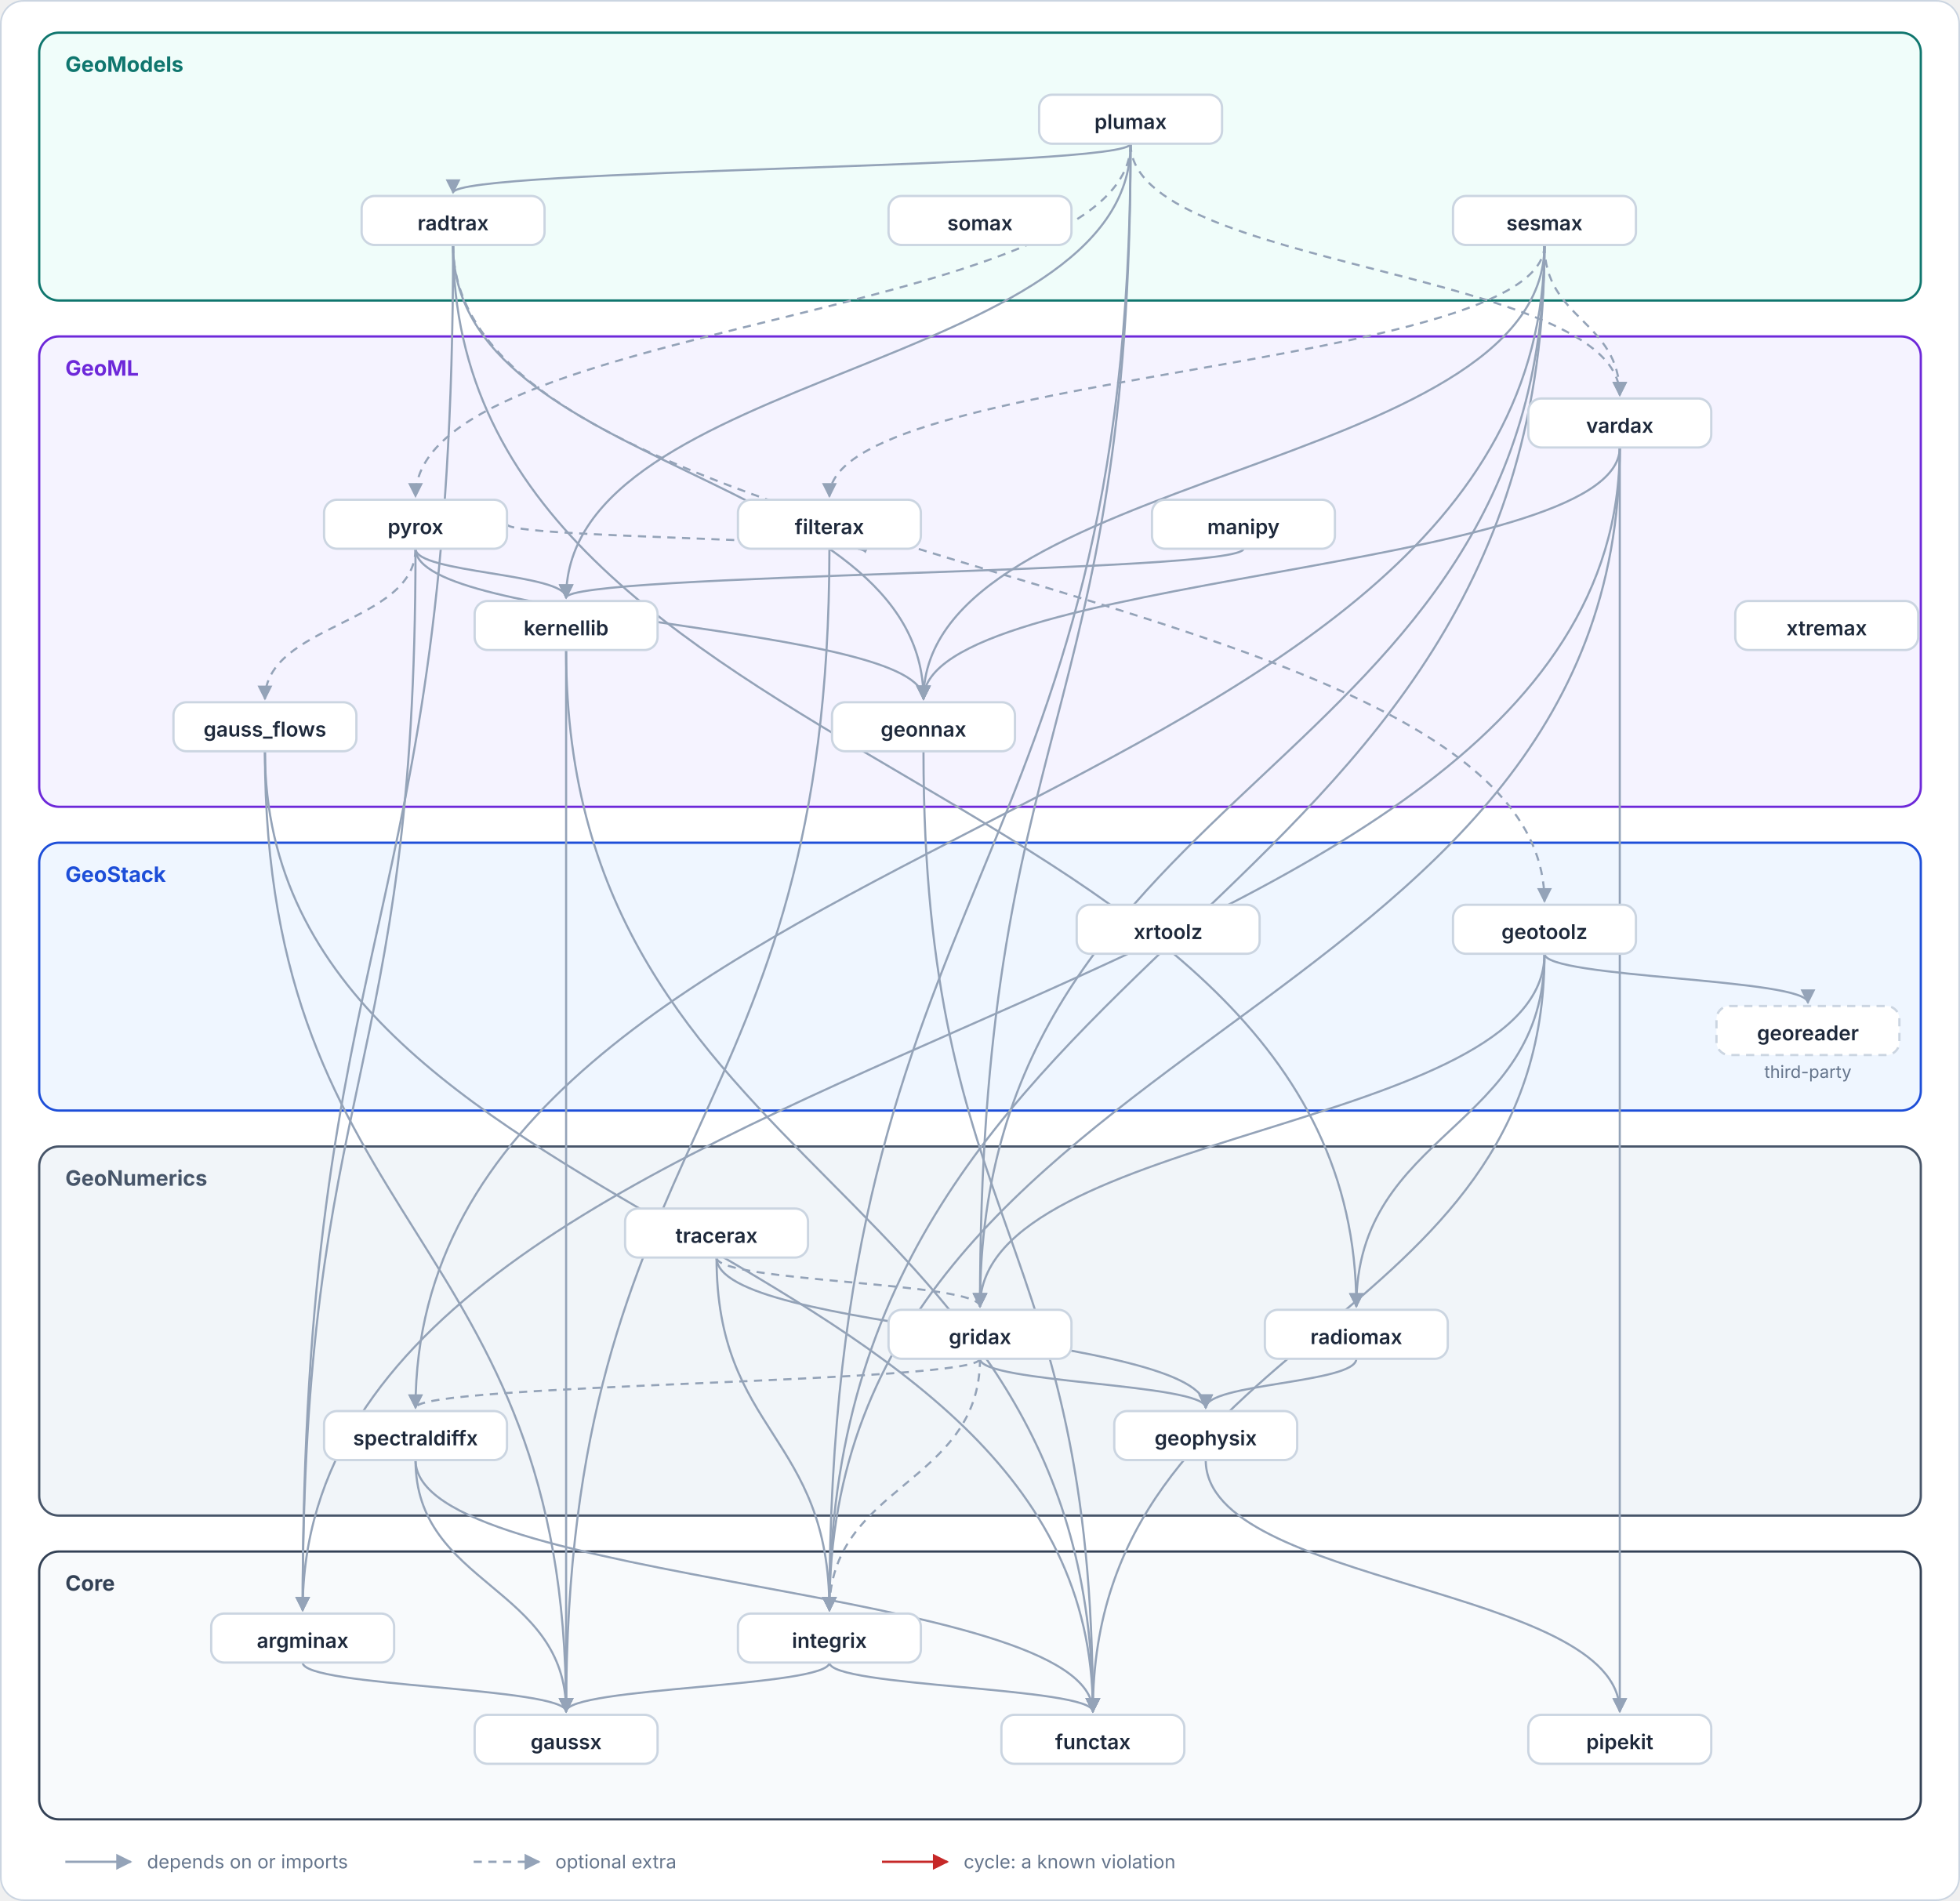
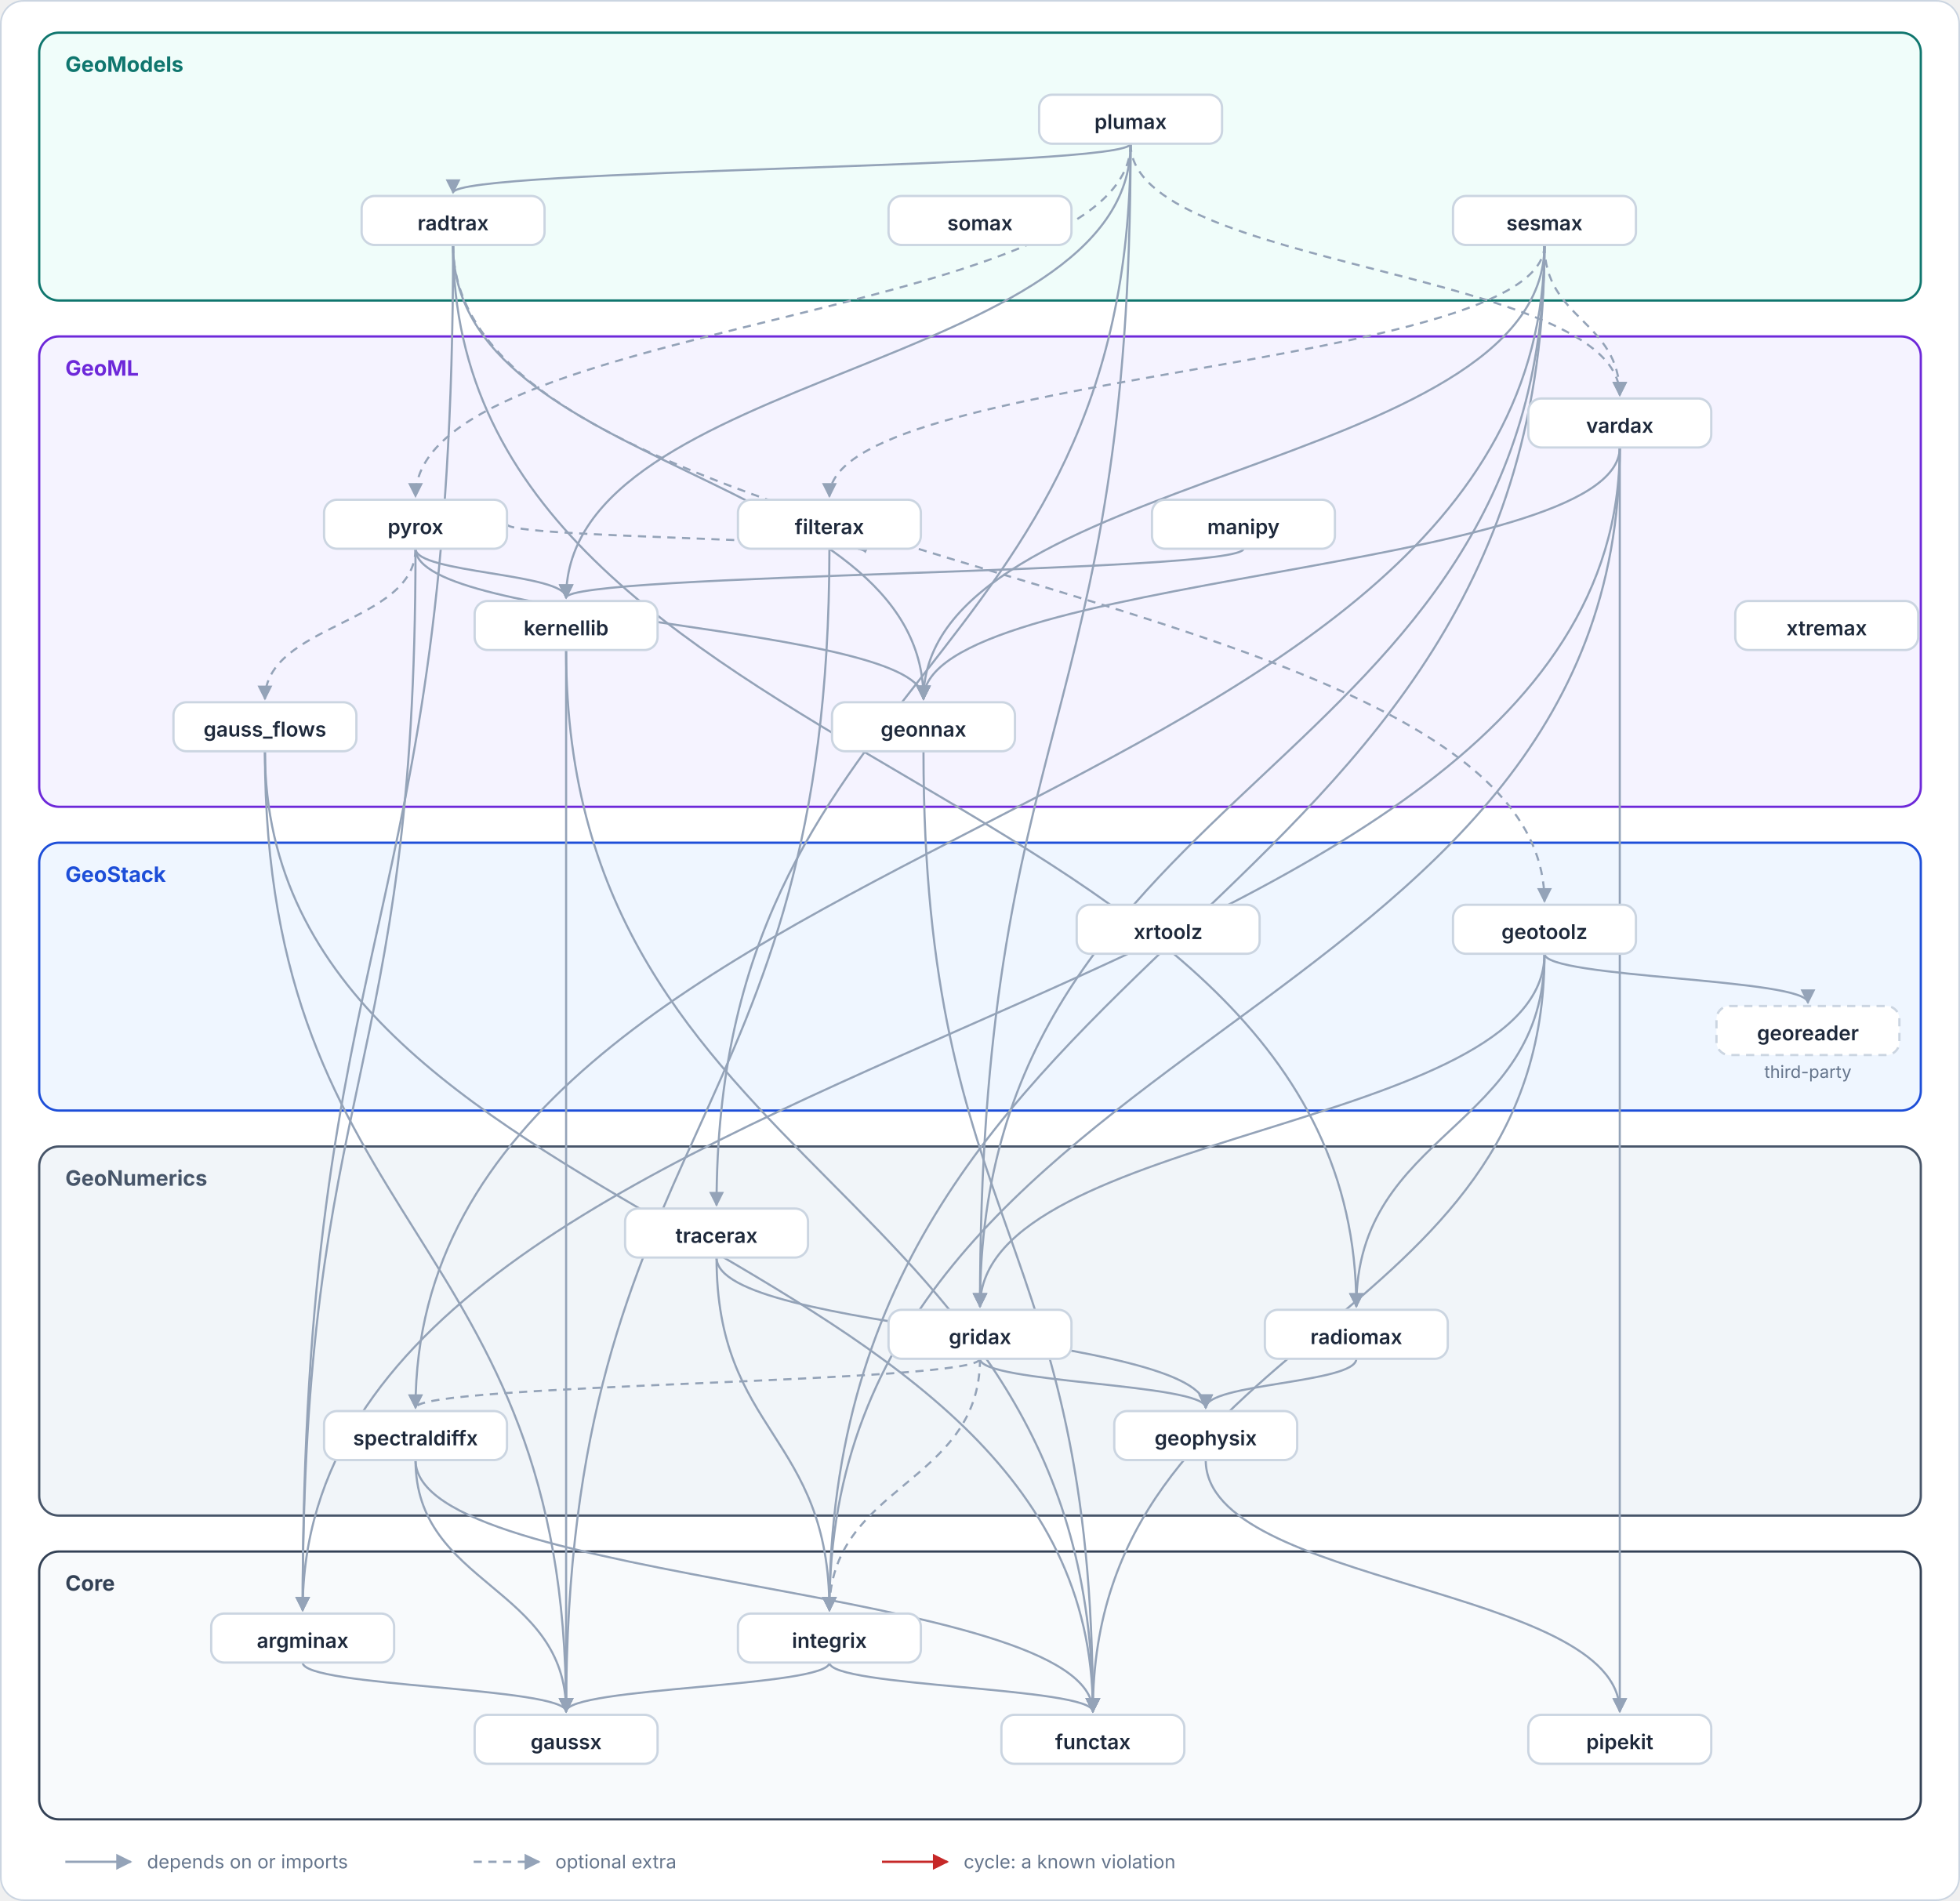
<svg xmlns="http://www.w3.org/2000/svg" viewBox="0 0 1200 1164" width="1200" height="1164" role="img" aria-label="How the repositories import each other, by layer: imports point down from GeoModels through GeoML, GeoStack and GeoNumerics to Core. Solid edges are dependencies or imports, dashed edges optional extras; red edges form a cycle, a known violation. Drawn from the generated graph on the dependency-graph page." font-family="Inter, 'Helvetica Neue', Arial, 'DejaVu Sans', sans-serif">
  <defs>
    <marker id="m94a3b8" viewBox="0 0 10 10" refX="9" refY="5" markerWidth="7" markerHeight="7" orient="auto-start-reverse">
      <path d="M0,0 L10,5 L0,10 z" fill="#94a3b8" />
    </marker>
    <marker id="mc62828" viewBox="0 0 10 10" refX="9" refY="5" markerWidth="7" markerHeight="7" orient="auto-start-reverse">
      <path d="M0,0 L10,5 L0,10 z" fill="#c62828" />
    </marker>
  </defs>
  <rect x="0.5" y="0.5" width="1199" height="1163" rx="14" fill="#ffffff" stroke="#cbd5e1" />
  <rect x="24.0" y="20.0" width="1152.0" height="164.0" rx="12" fill="#f0fdfa" stroke="#0f766e" stroke-width="1.4" />
  <text x="40.0" y="44.0" font-size="13" fill="#0f766e" text-anchor="start" font-weight="700">GeoModels</text>
  <rect x="24.0" y="206.0" width="1152.0" height="288.0" rx="12" fill="#f5f3ff" stroke="#6d28d9" stroke-width="1.4" />
  <text x="40.0" y="230.0" font-size="13" fill="#6d28d9" text-anchor="start" font-weight="700">GeoML</text>
  <rect x="24.0" y="516.0" width="1152.0" height="164.0" rx="12" fill="#eff6ff" stroke="#1d4ed8" stroke-width="1.4" />
  <text x="40.0" y="540.0" font-size="13" fill="#1d4ed8" text-anchor="start" font-weight="700">GeoStack</text>
  <rect x="24.0" y="702.0" width="1152.0" height="226.0" rx="12" fill="#f1f5f9" stroke="#475569" stroke-width="1.4" />
  <text x="40.0" y="726.0" font-size="13" fill="#475569" text-anchor="start" font-weight="700">GeoNumerics</text>
  <rect x="24.0" y="950.0" width="1152.0" height="164.0" rx="12" fill="#f8fafc" stroke="#334155" stroke-width="1.4" />
  <text x="40.0" y="974.0" font-size="13" fill="#334155" text-anchor="start" font-weight="700">Core</text>
  <path d="M185.3,1018.0 C185.3,1033.0 346.6,1033.0 346.6,1048.0" fill="none" stroke="#94a3b8" stroke-width="1.3" marker-end="url(#m94a3b8)" />
  <path d="M507.8,336.0 C507.8,692.0 346.6,692.0 346.6,1048.0" fill="none" stroke="#94a3b8" stroke-width="1.3" marker-end="url(#m94a3b8)" />
  <path d="M162.2,460.0 C162.2,754.0 669.1,754.0 669.1,1048.0" fill="none" stroke="#94a3b8" stroke-width="1.3" marker-end="url(#m94a3b8)" />
  <path d="M162.2,460.0 C162.2,754.0 346.6,754.0 346.6,1048.0" fill="none" stroke="#94a3b8" stroke-width="1.3" marker-end="url(#m94a3b8)" />
  <path d="M565.4,460.0 C565.4,754.0 669.1,754.0 669.1,1048.0" fill="none" stroke="#94a3b8" stroke-width="1.3" marker-end="url(#m94a3b8)" />
  <path d="M738.2,894.0 C738.2,971.0 991.7,971.0 991.7,1048.0" fill="none" stroke="#94a3b8" stroke-width="1.3" marker-end="url(#m94a3b8)" />
  <path d="M945.6,584.0 C945.6,816.0 669.1,816.0 669.1,1048.0" fill="none" stroke="#94a3b8" stroke-width="1.3" marker-end="url(#m94a3b8)" />
  <path d="M945.6,584.0 C945.6,599.0 1106.9,599.0 1106.9,614.0" fill="none" stroke="#94a3b8" stroke-width="1.3" marker-end="url(#m94a3b8)" />
  <path d="M945.6,584.0 C945.6,692.0 600.0,692.0 600.0,800.0" fill="none" stroke="#94a3b8" stroke-width="1.3" marker-end="url(#m94a3b8)" />
  <path d="M945.6,584.0 C945.6,692.0 830.4,692.0 830.4,800.0" fill="none" stroke="#94a3b8" stroke-width="1.3" marker-end="url(#m94a3b8)" />
  <path d="M600.0,832.0 C600.0,847.0 738.2,847.0 738.2,862.0" fill="none" stroke="#94a3b8" stroke-width="1.3" marker-end="url(#m94a3b8)" />
  <path d="M600.0,832.0 C600.0,909.0 507.8,909.0 507.8,986.0" fill="none" stroke="#94a3b8" stroke-width="1.3" stroke-dasharray="5 4" marker-end="url(#m94a3b8)" />
  <path d="M600.0,832.0 C600.0,847.0 254.4,847.0 254.4,862.0" fill="none" stroke="#94a3b8" stroke-width="1.3" stroke-dasharray="5 4" marker-end="url(#m94a3b8)" />
  <path d="M507.8,1018.0 C507.8,1033.0 669.1,1033.0 669.1,1048.0" fill="none" stroke="#94a3b8" stroke-width="1.3" marker-end="url(#m94a3b8)" />
  <path d="M507.8,1018.0 C507.8,1033.0 346.6,1033.0 346.6,1048.0" fill="none" stroke="#94a3b8" stroke-width="1.3" marker-end="url(#m94a3b8)" />
  <path d="M346.6,398.0 C346.6,723.0 669.1,723.0 669.1,1048.0" fill="none" stroke="#94a3b8" stroke-width="1.3" marker-end="url(#m94a3b8)" />
  <path d="M346.6,398.0 C346.6,723.0 346.6,723.0 346.6,1048.0" fill="none" stroke="#94a3b8" stroke-width="1.3" marker-end="url(#m94a3b8)" />
  <path d="M761.3,336.0 C761.3,351.0 346.6,351.0 346.6,366.0" fill="none" stroke="#94a3b8" stroke-width="1.3" marker-end="url(#m94a3b8)" />
  <path d="M692.2,88.0 C692.2,444.0 600.0,444.0 600.0,800.0" fill="none" stroke="#94a3b8" stroke-width="1.3" marker-end="url(#m94a3b8)" />
-   <path d="M692.2,88.0 C692.2,537.0 507.8,537.0 507.8,986.0" fill="none" stroke="#94a3b8" stroke-width="1.3" marker-end="url(#m94a3b8)" />
  <path d="M692.2,88.0 C692.2,227.0 346.6,227.0 346.6,366.0" fill="none" stroke="#94a3b8" stroke-width="1.3" marker-end="url(#m94a3b8)" />
  <path d="M692.2,88.0 C692.2,196.0 254.4,196.0 254.4,304.0" fill="none" stroke="#94a3b8" stroke-width="1.3" stroke-dasharray="5 4" marker-end="url(#m94a3b8)" />
  <path d="M692.2,88.0 C692.2,103.0 277.4,103.0 277.4,118.0" fill="none" stroke="#94a3b8" stroke-width="1.3" marker-end="url(#m94a3b8)" />
+   <path d="M692.2,88.0 C692.2,413.0 438.7,413.0 438.7,738.0" fill="none" stroke="#94a3b8" stroke-width="1.3" marker-end="url(#m94a3b8)" />
  <path d="M692.2,88.0 C692.2,165.0 991.7,165.0 991.7,242.0" fill="none" stroke="#94a3b8" stroke-width="1.3" stroke-dasharray="5 4" marker-end="url(#m94a3b8)" />
  <path d="M254.4,336.0 C254.4,661.0 185.3,661.0 185.3,986.0" fill="none" stroke="#94a3b8" stroke-width="1.3" marker-end="url(#m94a3b8)" />
  <path d="M310.4,321.0 C310.4,329.5 529.8,329.5 529.8,338.0" fill="none" stroke="#94a3b8" stroke-width="1.3" stroke-dasharray="5 4" marker-end="url(#m94a3b8)" />
  <path d="M254.4,336.0 C254.4,382.0 162.2,382.0 162.2,428.0" fill="none" stroke="#94a3b8" stroke-width="1.3" stroke-dasharray="5 4" marker-end="url(#m94a3b8)" />
  <path d="M254.4,336.0 C254.4,382.0 565.4,382.0 565.4,428.0" fill="none" stroke="#94a3b8" stroke-width="1.3" marker-end="url(#m94a3b8)" />
  <path d="M254.4,336.0 C254.4,351.0 346.6,351.0 346.6,366.0" fill="none" stroke="#94a3b8" stroke-width="1.3" marker-end="url(#m94a3b8)" />
  <path d="M830.4,832.0 C830.4,847.0 738.2,847.0 738.2,862.0" fill="none" stroke="#94a3b8" stroke-width="1.3" marker-end="url(#m94a3b8)" />
  <path d="M277.4,150.0 C277.4,568.0 185.3,568.0 185.3,986.0" fill="none" stroke="#94a3b8" stroke-width="1.3" marker-end="url(#m94a3b8)" />
  <path d="M277.4,150.0 C277.4,289.0 565.4,289.0 565.4,428.0" fill="none" stroke="#94a3b8" stroke-width="1.3" marker-end="url(#m94a3b8)" />
  <path d="M277.4,150.0 C277.4,351.0 945.6,351.0 945.6,552.0" fill="none" stroke="#94a3b8" stroke-width="1.3" stroke-dasharray="5 4" marker-end="url(#m94a3b8)" />
  <path d="M277.4,150.0 C277.4,475.0 830.4,475.0 830.4,800.0" fill="none" stroke="#94a3b8" stroke-width="1.3" marker-end="url(#m94a3b8)" />
  <path d="M945.6,150.0 C945.6,227.0 507.8,227.0 507.8,304.0" fill="none" stroke="#94a3b8" stroke-width="1.3" stroke-dasharray="5 4" marker-end="url(#m94a3b8)" />
  <path d="M945.6,150.0 C945.6,289.0 565.4,289.0 565.4,428.0" fill="none" stroke="#94a3b8" stroke-width="1.3" marker-end="url(#m94a3b8)" />
  <path d="M945.6,150.0 C945.6,475.0 600.0,475.0 600.0,800.0" fill="none" stroke="#94a3b8" stroke-width="1.3" marker-end="url(#m94a3b8)" />
  <path d="M945.6,150.0 C945.6,568.0 507.8,568.0 507.8,986.0" fill="none" stroke="#94a3b8" stroke-width="1.3" marker-end="url(#m94a3b8)" />
  <path d="M945.6,150.0 C945.6,506.0 254.4,506.0 254.4,862.0" fill="none" stroke="#94a3b8" stroke-width="1.3" marker-end="url(#m94a3b8)" />
  <path d="M945.6,150.0 C945.6,196.0 991.7,196.0 991.7,242.0" fill="none" stroke="#94a3b8" stroke-width="1.3" stroke-dasharray="5 4" marker-end="url(#m94a3b8)" />
  <path d="M254.4,894.0 C254.4,971.0 669.1,971.0 669.1,1048.0" fill="none" stroke="#94a3b8" stroke-width="1.3" marker-end="url(#m94a3b8)" />
  <path d="M254.4,894.0 C254.4,971.0 346.6,971.0 346.6,1048.0" fill="none" stroke="#94a3b8" stroke-width="1.3" marker-end="url(#m94a3b8)" />
  <path d="M438.7,770.0 C438.7,816.0 738.2,816.0 738.2,862.0" fill="none" stroke="#94a3b8" stroke-width="1.3" marker-end="url(#m94a3b8)" />
-   <path d="M438.7,770.0 C438.7,785.0 600.0,785.0 600.0,800.0" fill="none" stroke="#94a3b8" stroke-width="1.3" stroke-dasharray="5 4" marker-end="url(#m94a3b8)" />
  <path d="M438.7,770.0 C438.7,878.0 507.8,878.0 507.8,986.0" fill="none" stroke="#94a3b8" stroke-width="1.3" marker-end="url(#m94a3b8)" />
  <path d="M991.7,274.0 C991.7,630.0 185.3,630.0 185.3,986.0" fill="none" stroke="#94a3b8" stroke-width="1.3" marker-end="url(#m94a3b8)" />
  <path d="M991.7,274.0 C991.7,351.0 565.4,351.0 565.4,428.0" fill="none" stroke="#94a3b8" stroke-width="1.3" marker-end="url(#m94a3b8)" />
  <path d="M991.7,274.0 C991.7,630.0 507.8,630.0 507.8,986.0" fill="none" stroke="#94a3b8" stroke-width="1.3" marker-end="url(#m94a3b8)" />
  <path d="M991.7,274.0 C991.7,661.0 991.7,661.0 991.7,1048.0" fill="none" stroke="#94a3b8" stroke-width="1.3" marker-end="url(#m94a3b8)" />
  <rect x="636.2" y="58.0" width="112.0" height="30.0" rx="8" fill="#ffffff" stroke="#cbd5e1" stroke-width="1.4" />
  <text x="692.2" y="79.0" font-size="12.5" fill="#1e293b" text-anchor="middle" font-weight="600">plumax</text>
  <rect x="221.4" y="120.0" width="112.0" height="30.0" rx="8" fill="#ffffff" stroke="#cbd5e1" stroke-width="1.4" />
  <text x="277.4" y="141.0" font-size="12.5" fill="#1e293b" text-anchor="middle" font-weight="600">radtrax</text>
  <rect x="544.0" y="120.0" width="112.0" height="30.0" rx="8" fill="#ffffff" stroke="#cbd5e1" stroke-width="1.4" />
  <text x="600.0" y="141.0" font-size="12.5" fill="#1e293b" text-anchor="middle" font-weight="600">somax</text>
  <rect x="889.6" y="120.0" width="112.0" height="30.0" rx="8" fill="#ffffff" stroke="#cbd5e1" stroke-width="1.4" />
  <text x="945.6" y="141.0" font-size="12.5" fill="#1e293b" text-anchor="middle" font-weight="600">sesmax</text>
  <rect x="935.7" y="244.0" width="112.0" height="30.0" rx="8" fill="#ffffff" stroke="#cbd5e1" stroke-width="1.4" />
  <text x="991.7" y="265.0" font-size="12.5" fill="#1e293b" text-anchor="middle" font-weight="600">vardax</text>
  <rect x="198.4" y="306.0" width="112.0" height="30.0" rx="8" fill="#ffffff" stroke="#cbd5e1" stroke-width="1.4" />
  <text x="254.4" y="327.0" font-size="12.5" fill="#1e293b" text-anchor="middle" font-weight="600">pyrox</text>
  <rect x="451.8" y="306.0" width="112.0" height="30.0" rx="8" fill="#ffffff" stroke="#cbd5e1" stroke-width="1.4" />
  <text x="507.8" y="327.0" font-size="12.5" fill="#1e293b" text-anchor="middle" font-weight="600">filterax</text>
  <rect x="705.3" y="306.0" width="112.0" height="30.0" rx="8" fill="#ffffff" stroke="#cbd5e1" stroke-width="1.4" />
  <text x="761.3" y="327.0" font-size="12.5" fill="#1e293b" text-anchor="middle" font-weight="600">manipy</text>
  <rect x="290.6" y="368.0" width="112.0" height="30.0" rx="8" fill="#ffffff" stroke="#cbd5e1" stroke-width="1.4" />
  <text x="346.6" y="389.0" font-size="12.5" fill="#1e293b" text-anchor="middle" font-weight="600">kernellib</text>
  <rect x="1062.4" y="368.0" width="112.0" height="30.0" rx="8" fill="#ffffff" stroke="#cbd5e1" stroke-width="1.4" />
  <text x="1118.4" y="389.0" font-size="12.5" fill="#1e293b" text-anchor="middle" font-weight="600">xtremax</text>
  <rect x="106.2" y="430.0" width="112.0" height="30.0" rx="8" fill="#ffffff" stroke="#cbd5e1" stroke-width="1.4" />
  <text x="162.2" y="451.0" font-size="12.5" fill="#1e293b" text-anchor="middle" font-weight="600">gauss_flows</text>
  <rect x="509.4" y="430.0" width="112.0" height="30.0" rx="8" fill="#ffffff" stroke="#cbd5e1" stroke-width="1.4" />
  <text x="565.4" y="451.0" font-size="12.5" fill="#1e293b" text-anchor="middle" font-weight="600">geonnax</text>
  <rect x="659.2" y="554.0" width="112.0" height="30.0" rx="8" fill="#ffffff" stroke="#cbd5e1" stroke-width="1.4" />
  <text x="715.2" y="575.0" font-size="12.5" fill="#1e293b" text-anchor="middle" font-weight="600">xrtoolz</text>
  <rect x="889.6" y="554.0" width="112.0" height="30.0" rx="8" fill="#ffffff" stroke="#cbd5e1" stroke-width="1.4" />
  <text x="945.6" y="575.0" font-size="12.5" fill="#1e293b" text-anchor="middle" font-weight="600">geotoolz</text>
  <rect x="1050.9" y="616.0" width="112.0" height="30.0" rx="8" fill="#ffffff" stroke="#cbd5e1" stroke-width="1.4" stroke-dasharray="5 4" />
  <text x="1106.9" y="637.0" font-size="12.5" fill="#1e293b" text-anchor="middle" font-weight="600">georeader</text>
  <text x="1106.9" y="660.0" font-size="10.5" fill="#64748b" text-anchor="middle" font-weight="400">third-party</text>
  <rect x="382.7" y="740.0" width="112.0" height="30.0" rx="8" fill="#ffffff" stroke="#cbd5e1" stroke-width="1.4" />
  <text x="438.7" y="761.0" font-size="12.5" fill="#1e293b" text-anchor="middle" font-weight="600">tracerax</text>
  <rect x="544.0" y="802.0" width="112.0" height="30.0" rx="8" fill="#ffffff" stroke="#cbd5e1" stroke-width="1.4" />
  <text x="600.0" y="823.0" font-size="12.5" fill="#1e293b" text-anchor="middle" font-weight="600">gridax</text>
  <rect x="774.4" y="802.0" width="112.0" height="30.0" rx="8" fill="#ffffff" stroke="#cbd5e1" stroke-width="1.4" />
  <text x="830.4" y="823.0" font-size="12.5" fill="#1e293b" text-anchor="middle" font-weight="600">radiomax</text>
  <rect x="198.4" y="864.0" width="112.0" height="30.0" rx="8" fill="#ffffff" stroke="#cbd5e1" stroke-width="1.4" />
  <text x="254.4" y="885.0" font-size="12.5" fill="#1e293b" text-anchor="middle" font-weight="600">spectraldiffx</text>
  <rect x="682.2" y="864.0" width="112.0" height="30.0" rx="8" fill="#ffffff" stroke="#cbd5e1" stroke-width="1.4" />
  <text x="738.2" y="885.0" font-size="12.5" fill="#1e293b" text-anchor="middle" font-weight="600">geophysix</text>
  <rect x="129.3" y="988.0" width="112.0" height="30.0" rx="8" fill="#ffffff" stroke="#cbd5e1" stroke-width="1.4" />
  <text x="185.3" y="1009.0" font-size="12.5" fill="#1e293b" text-anchor="middle" font-weight="600">argminax</text>
  <rect x="451.8" y="988.0" width="112.0" height="30.0" rx="8" fill="#ffffff" stroke="#cbd5e1" stroke-width="1.4" />
  <text x="507.8" y="1009.0" font-size="12.5" fill="#1e293b" text-anchor="middle" font-weight="600">integrix</text>
  <rect x="290.6" y="1050.0" width="112.0" height="30.0" rx="8" fill="#ffffff" stroke="#cbd5e1" stroke-width="1.4" />
  <text x="346.6" y="1071.0" font-size="12.5" fill="#1e293b" text-anchor="middle" font-weight="600">gaussx</text>
  <rect x="613.1" y="1050.0" width="112.0" height="30.0" rx="8" fill="#ffffff" stroke="#cbd5e1" stroke-width="1.4" />
  <text x="669.1" y="1071.0" font-size="12.5" fill="#1e293b" text-anchor="middle" font-weight="600">functax</text>
  <rect x="935.7" y="1050.0" width="112.0" height="30.0" rx="8" fill="#ffffff" stroke="#cbd5e1" stroke-width="1.4" />
  <text x="991.7" y="1071.0" font-size="12.5" fill="#1e293b" text-anchor="middle" font-weight="600">pipekit</text>
  <path d="M40.0,1140.0 L80.0,1140.0" fill="none" stroke="#94a3b8" stroke-width="1.4" stroke-linejoin="round" marker-end="url(#m94a3b8)" />
  <text x="90.0" y="1144.0" font-size="11.5" fill="#64748b" text-anchor="start" font-weight="400">depends on or imports</text>
  <path d="M290.0,1140.0 L330.0,1140.0" fill="none" stroke="#94a3b8" stroke-width="1.4" stroke-linejoin="round" stroke-dasharray="5 4" marker-end="url(#m94a3b8)" />
  <text x="340.0" y="1144.0" font-size="11.5" fill="#64748b" text-anchor="start" font-weight="400">optional extra</text>
  <path d="M540.0,1140.0 L580.0,1140.0" fill="none" stroke="#c62828" stroke-width="1.4" stroke-linejoin="round" marker-end="url(#mc62828)" />
  <text x="590.0" y="1144.0" font-size="11.5" fill="#64748b" text-anchor="start" font-weight="400">cycle: a known violation</text>
</svg>
